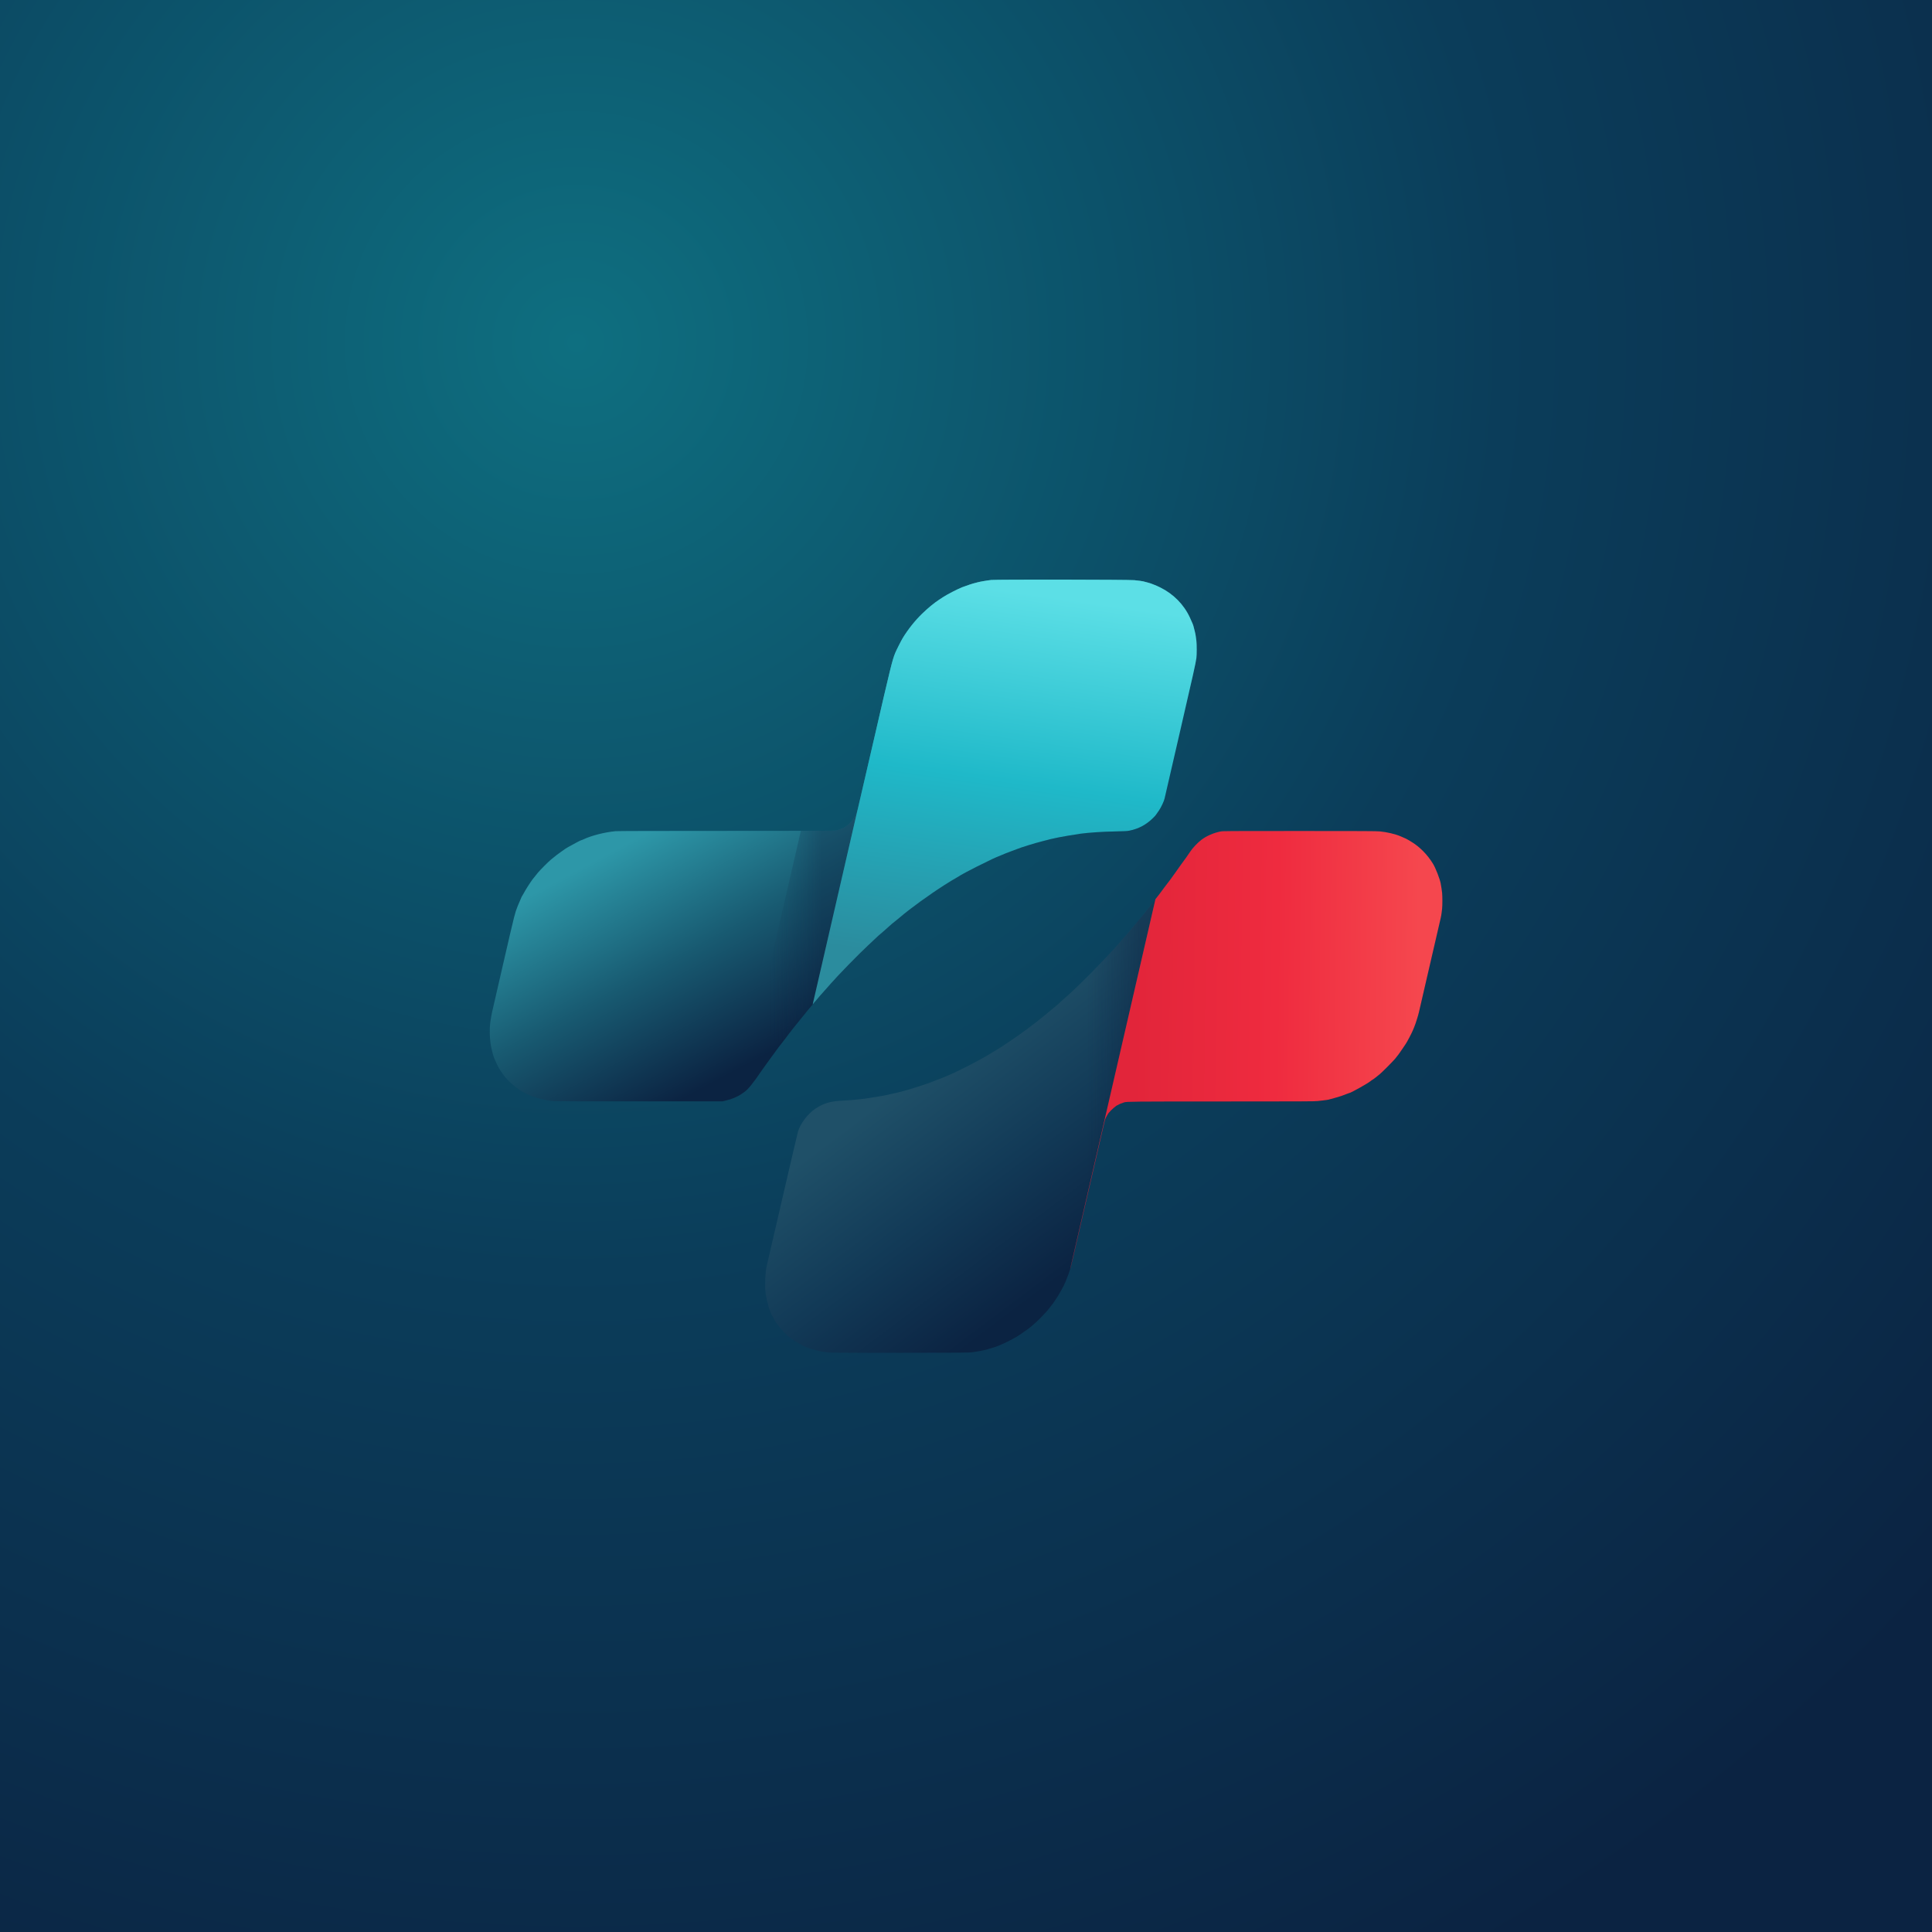
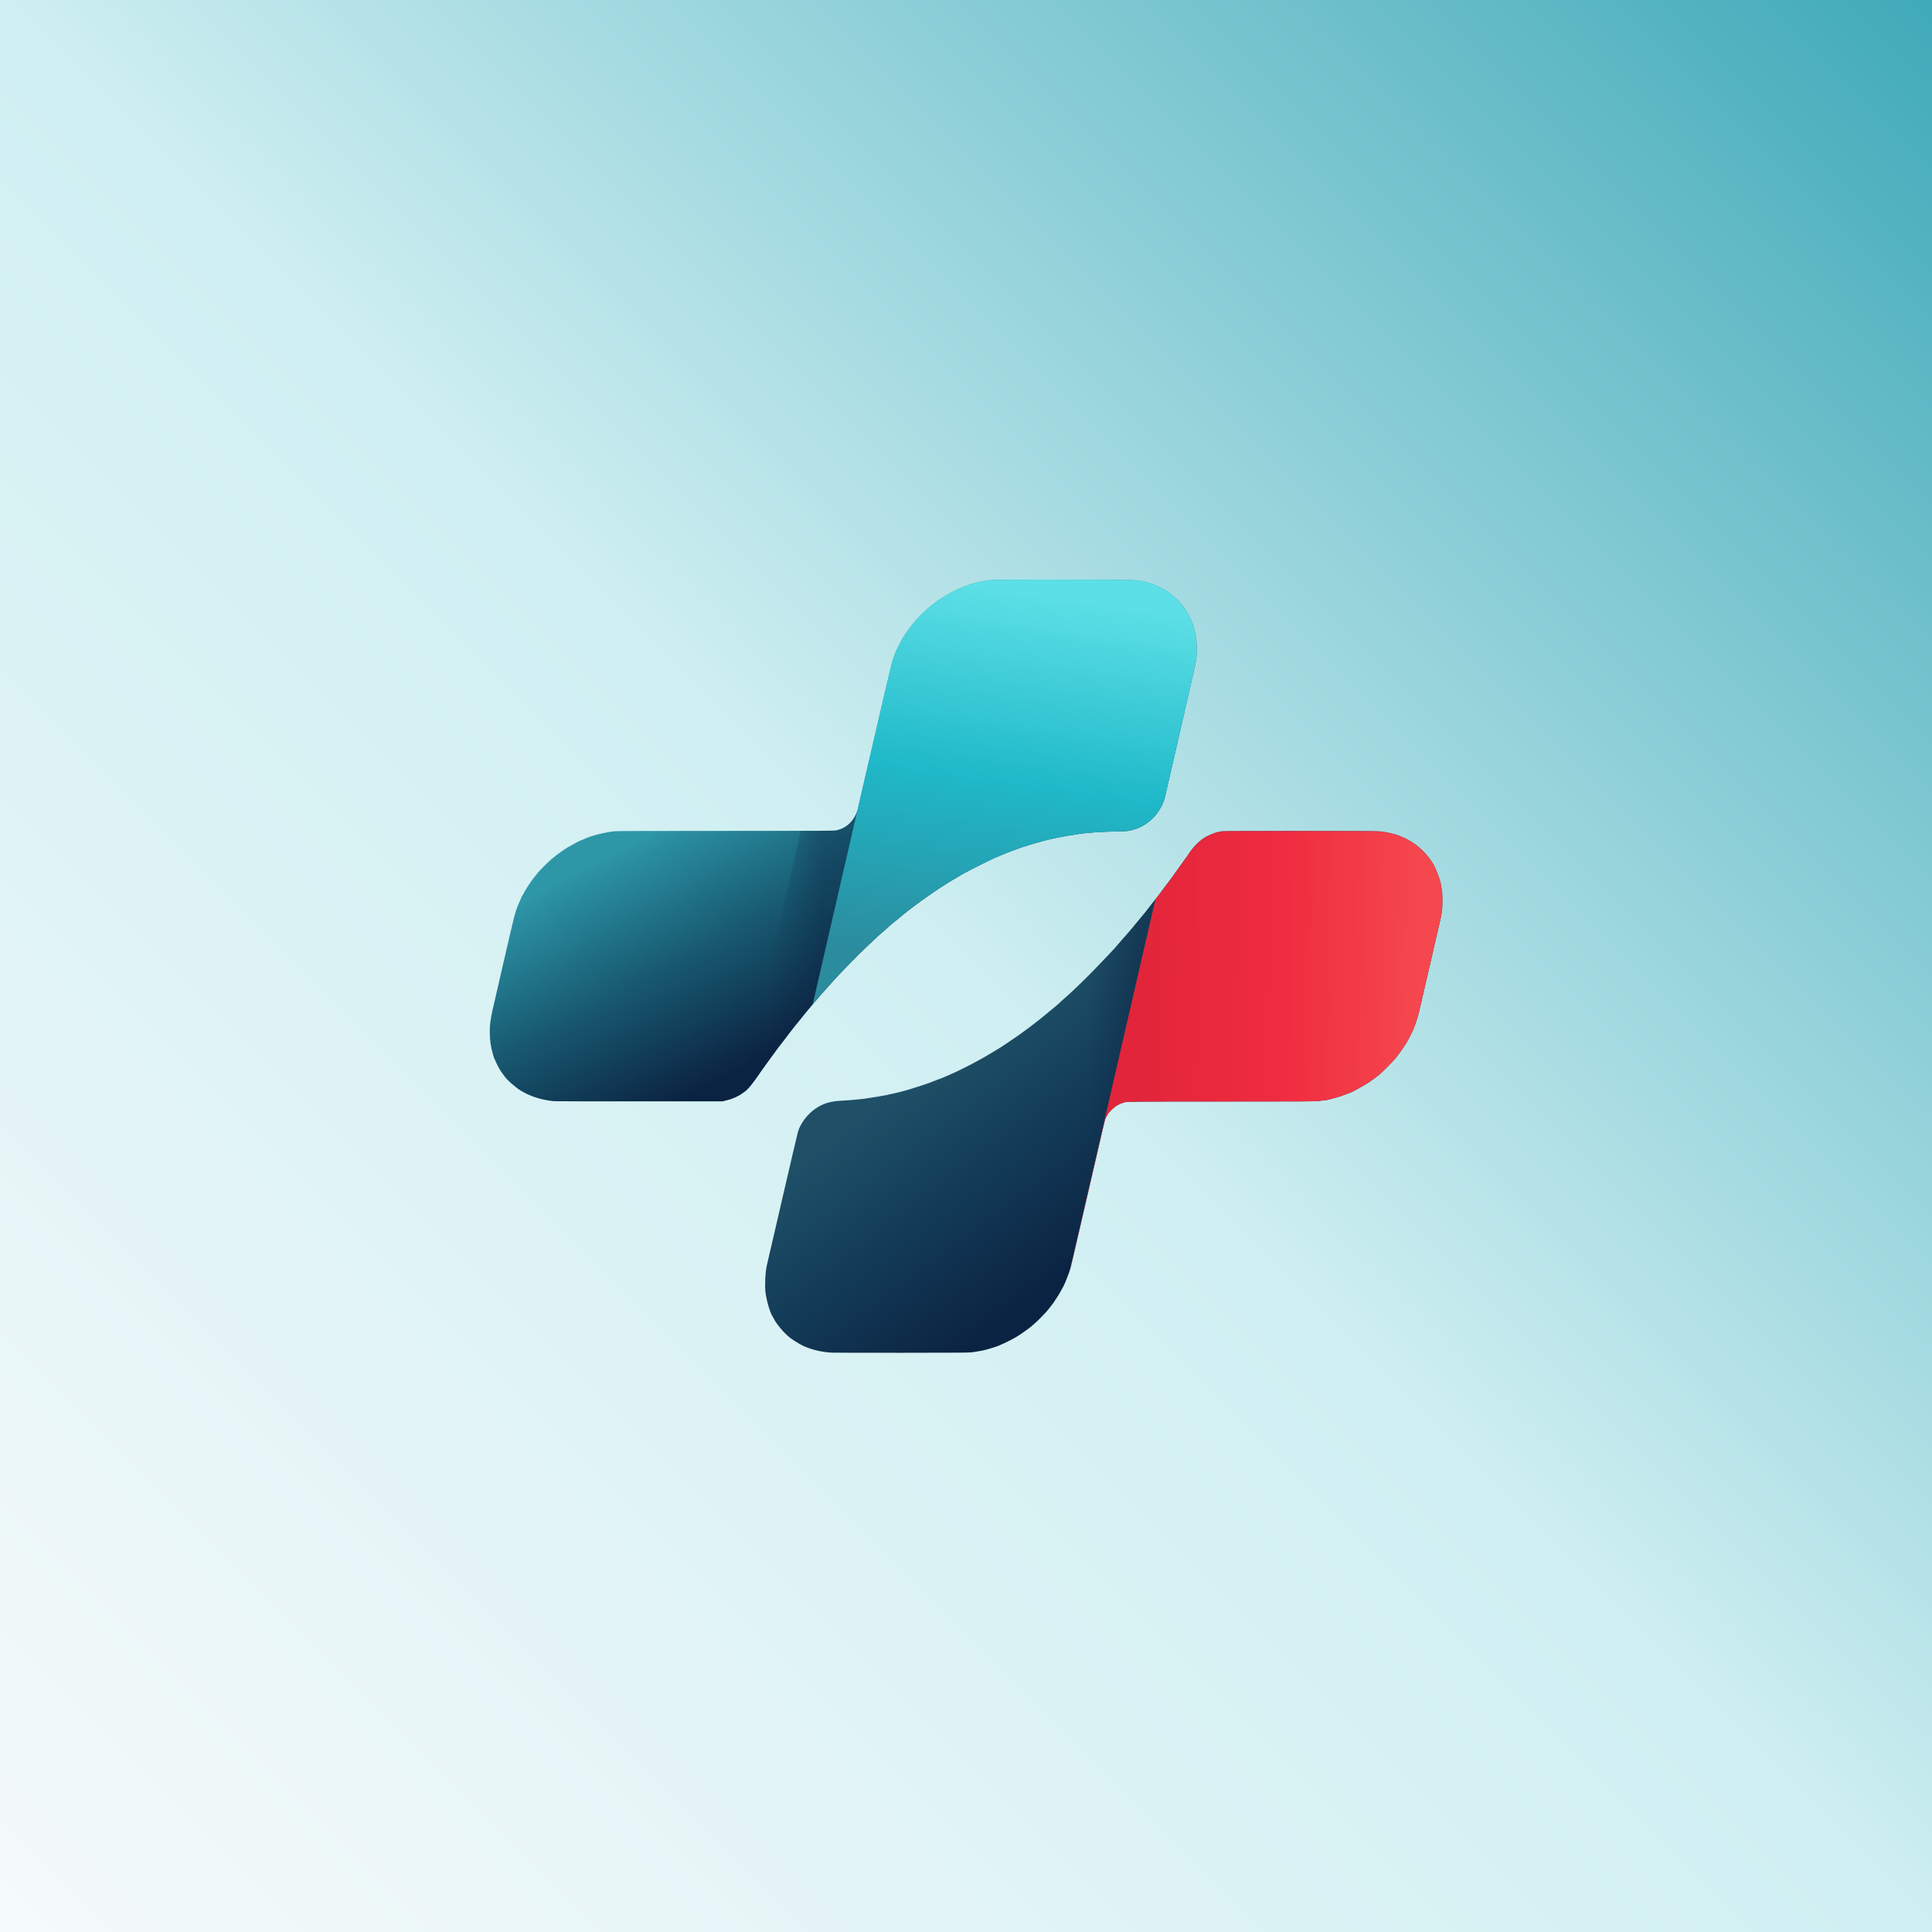
<svg xmlns="http://www.w3.org/2000/svg" viewBox="0.0 0.0 1024.0 1024.0">
  <defs>
-     <radialGradient id="dpiBg" cx="30%" cy="18%" r="95%">
-       <stop offset="0" stop-color="#0E6F80" />
-       <stop offset=".5" stop-color="#0B3D5A" />
-       <stop offset="1" stop-color="#0B2342" />
-     </radialGradient>
+     <linearGradient id="dpiBg" x1="0" y1="1" x2="1" y2="0">
+       <stop offset="0" stop-color="#F6FAFB" />
+       <stop offset=".5" stop-color="#CFEFF2" />
+       <stop offset="1" stop-color="#3FA9B8" />
+     </linearGradient>
  </defs>
  <rect width="1024" height="1024" rx="0" fill="url(#dpiBg)" />
  <g transform="translate(168.7 288.3) scale(0.5976)">
    <defs>
      <linearGradient id="dpiT" gradientUnits="userSpaceOnUse" x1="582.6" y1="374.3" x2="629.7" y2="43.8">
        <stop offset="0" stop-color="#2B8C9E" />
        <stop offset=".5" stop-color="#1FB9C9" />
        <stop offset="1" stop-color="#5CDFE6" />
      </linearGradient>
      <linearGradient id="dpiL" gradientUnits="userSpaceOnUse" x1="366.4" y1="469.4" x2="261.0" y2="272.2">
        <stop offset="0" stop-color="#0B2342" />
        <stop offset=".5" stop-color="#185A71" />
        <stop offset="1" stop-color="#2D97A8" />
      </linearGradient>
      <linearGradient id="dpiN" gradientUnits="userSpaceOnUse" x1="635.5" y1="667.7" x2="502.7" y2="491.2">
        <stop offset="0" stop-color="#0B2342" />
        <stop offset=".5" stop-color="#123A57" />
        <stop offset="1" stop-color="#1F5068" />
      </linearGradient>
      <linearGradient id="dpiR" gradientUnits="userSpaceOnUse" x1="724.0" y1="372.0" x2="976.3" y2="375.0">
        <stop offset="0" stop-color="#E2253A" />
        <stop offset=".5" stop-color="#EF2B3F" />
        <stop offset="1" stop-color="#F5474E" />
      </linearGradient>
      <linearGradient id="dpis1" gradientUnits="userSpaceOnUse" x1="400.0" y1="376" x2="446.0" y2="376">
        <stop offset="0" stop-color="#0B2342" stop-opacity="0" />
        <stop offset="1" stop-color="#0B2342" stop-opacity="0.38" />
      </linearGradient>
      <linearGradient id="dpis2" gradientUnits="userSpaceOnUse" x1="682.5" y1="376" x2="728.5" y2="376">
        <stop offset="0" stop-color="#0B2342" stop-opacity="0" />
        <stop offset="1" stop-color="#0B2342" stop-opacity="0.45" />
      </linearGradient>
      <clipPath id="dpicu">
        <path d="M209.25,494.24C198.26,493.29 187.56,489.88 179.30,484.69C174.21,481.50 167.28,475.31 165.07,472.00C164.57,471.24 163.74,470.12 163.24,469.50C161.68,467.58 159.36,463.61 158.01,460.55C157.30,458.94 156.43,457.00 156.09,456.24C155.08,454.03 153.41,447.34 152.77,443.00C151.95,437.39 151.84,429.24 152.53,424.50C153.01,421.15 153.79,416.66 154.14,415.25C154.33,414.49 158.54,396.16 163.50,374.50C168.46,352.84 173.03,333.32 173.65,331.12C174.28,328.93 174.95,326.54 175.15,325.81C175.57,324.29 177.92,318.38 178.74,316.76C179.06,316.15 179.52,315.05 179.77,314.33C180.02,313.60 180.55,312.53 180.95,311.94C181.35,311.36 181.94,310.37 182.25,309.75C183.51,307.24 187.56,300.85 189.94,297.61C190.91,296.30 192.51,294.30 194.84,291.50C196.92,289.01 203.86,282.05 206.34,279.98C209.71,277.15 214.00,273.84 215.25,273.09C215.87,272.72 216.85,272.03 217.43,271.57C219.28,270.10 222.56,268.19 229.88,264.35C231.53,263.48 233.04,262.76 233.25,262.76C233.46,262.75 234.36,262.40 235.25,261.98C242.19,258.67 254.03,255.66 263.61,254.76C265.42,254.59 298.36,254.50 361.50,254.50C447.95,254.50 456.88,254.46 459.02,254.10C468.07,252.55 475.44,245.58 478.31,235.88C478.52,235.19 485.12,206.73 492.98,172.62C507.99,107.54 509.01,103.41 511.67,96.75C512.64,94.31 517.01,85.67 518.50,83.25C523.23,75.55 529.35,67.88 535.56,61.88C540.75,56.85 545.94,52.57 550.38,49.64C551.48,48.92 553.04,47.89 553.84,47.35C557.56,44.88 567.18,39.90 571.24,38.35C575.36,36.77 580.77,35.00 582.62,34.61C583.04,34.53 583.88,34.30 584.50,34.11C586.30,33.55 593.34,32.33 596.88,31.96C601.75,31.46 718.82,31.62 723.75,32.14C728.24,32.61 730.69,32.94 731.75,33.22C732.23,33.35 733.95,33.80 735.58,34.23C737.20,34.66 738.94,35.21 739.45,35.47C739.96,35.72 740.99,36.13 741.75,36.38C742.51,36.62 744.76,37.63 746.77,38.62C758.44,44.38 767.68,53.75 772.98,65.20C775.43,70.49 775.92,71.69 776.33,73.38C776.54,74.20 776.99,75.99 777.35,77.35C777.71,78.71 778.11,80.74 778.25,81.85C778.39,82.96 778.63,84.78 778.79,85.88C779.18,88.61 779.19,98.59 778.80,101.25C777.98,106.75 776.46,113.57 764.05,167.38C756.76,199.00 750.72,225.24 750.63,225.68C750.16,227.96 747.66,233.37 745.74,236.25C743.17,240.12 742.53,240.93 740.54,242.91C734.41,248.99 727.61,252.65 719.39,254.30C717.23,254.73 715.32,254.83 705.88,255.01C695.28,255.22 683.38,256.01 675.88,257.02C672.24,257.50 657.19,260.03 656.60,260.26C656.28,260.38 655.00,260.66 653.75,260.87C652.51,261.09 650.39,261.55 649.06,261.90C647.72,262.25 644.91,262.98 642.81,263.51C635.27,265.44 623.39,269.09 619.88,270.56C618.91,270.96 616.72,271.78 615.00,272.37C613.28,272.97 610.92,273.87 609.75,274.38C608.58,274.89 606.84,275.62 605.88,276.00C599.67,278.47 596.56,279.92 584.12,286.17C579.59,288.45 575.59,290.51 575.25,290.75C574.91,290.99 573.67,291.67 572.50,292.25C571.33,292.84 569.92,293.62 569.38,294.00C568.83,294.37 567.53,295.16 566.50,295.76C561.67,298.54 560.71,299.12 555.50,302.43C542.20,310.88 524.82,323.47 516.07,331.01C514.86,332.05 513.42,333.23 512.88,333.63C511.13,334.90 506.66,338.67 505.75,339.63C505.27,340.14 503.52,341.69 501.88,343.08C497.98,346.36 494.95,349.06 493.38,350.65C492.69,351.36 490.04,353.85 487.50,356.19C479.78,363.30 460.75,382.82 454.53,390.00C453.28,391.44 451.33,393.66 450.19,394.92C446.31,399.21 443.42,402.52 442.15,404.11C441.45,404.98 439.81,406.91 438.50,408.38C437.19,409.86 435.34,412.05 434.38,413.24C431.76,416.49 425.25,424.55 421.24,429.50C419.29,431.91 417.31,434.47 416.83,435.20C416.36,435.93 415.27,437.40 414.41,438.45C410.83,442.89 404.62,451.14 402.12,454.77C401.44,455.77 399.38,458.60 397.56,461.05C395.74,463.50 393.48,466.66 392.54,468.07C386.34,477.39 380.77,484.27 378.12,485.89C377.71,486.15 376.76,486.82 376.00,487.38C374.19,488.73 371.94,489.96 368.88,491.26C366.18,492.41 365.25,492.71 361.25,493.70L358.62,494.35L285.00,494.39C244.51,494.41 210.42,494.34 209.25,494.24Z" />
      </clipPath>
      <clipPath id="dpicl">
        <path d="M455.38,717.25C445.40,716.80 434.41,713.85 427.05,709.66C424.17,708.02 420.01,705.33 418.38,704.06C413.35,700.13 406.30,691.89 404.25,687.54C403.84,686.66 403.26,685.62 402.97,685.21C400.70,682.02 397.45,670.94 396.61,663.50C395.88,657.03 396.48,645.53 397.85,639.75C398.06,638.85 404.21,612.31 411.52,580.75C418.82,549.19 425.08,522.42 425.43,521.25C427.59,514.00 434.10,505.42 440.85,500.91C448.11,496.06 453.98,494.30 464.75,493.75C470.15,493.47 475.72,493.03 480.25,492.51C481.42,492.37 483.39,492.16 484.62,492.02C487.22,491.75 504.73,488.79 505.09,488.57C505.32,488.43 506.71,488.11 511.39,487.14C513.35,486.74 518.25,485.48 520.75,484.75C521.64,484.49 523.78,483.86 525.50,483.36C530.26,481.96 542.25,477.99 543.34,477.44C543.87,477.18 545.50,476.53 546.96,476.01C551.07,474.54 553.91,473.43 556.50,472.28C557.81,471.70 559.44,470.99 560.12,470.70C568.61,467.14 586.42,457.94 594.62,452.87C596.00,452.02 597.97,450.84 599.00,450.25C600.03,449.66 601.72,448.64 602.75,448.00C603.78,447.35 604.98,446.61 605.41,446.35C606.57,445.66 618.02,437.92 620.50,436.16C626.41,431.96 631.30,428.35 633.92,426.26C636.64,424.08 638.73,422.45 641.04,420.71C642.10,419.91 643.61,418.67 644.42,417.94C645.22,417.21 646.33,416.28 646.88,415.88C648.79,414.47 658.00,406.70 658.00,406.49C658.00,406.38 659.04,405.41 660.31,404.33C666.37,399.23 677.53,388.55 687.88,377.98C697.17,368.47 707.19,357.82 709.25,355.26C710.89,353.22 714.66,348.91 717.21,346.16C718.22,345.07 719.90,343.10 720.95,341.78C721.99,340.46 723.82,338.25 725.00,336.88C726.18,335.50 727.78,333.59 728.54,332.62C729.30,331.66 730.80,329.86 731.86,328.62C732.93,327.39 734.09,325.93 734.44,325.38C734.79,324.83 737.76,321.03 741.04,316.93C744.32,312.83 747.41,308.83 747.90,308.05C748.40,307.27 749.45,305.84 750.23,304.88C752.63,301.94 758.50,294.03 760.30,291.32C761.23,289.91 763.15,287.20 764.56,285.29C769.08,279.16 771.37,275.95 773.35,272.92C775.54,269.58 779.97,264.91 783.38,262.34C787.76,259.03 793.79,256.40 800.00,255.08C802.02,254.65 805.50,254.62 870.25,254.62C926.02,254.62 938.99,254.69 941.75,254.97C947.90,255.59 955.33,257.36 959.75,259.25C963.99,261.06 965.20,261.62 966.12,262.18C966.67,262.51 968.08,263.35 969.25,264.04C976.76,268.49 983.76,275.58 988.71,283.75C991.01,287.55 994.69,296.96 995.45,301.00C996.05,304.18 996.52,307.28 996.75,309.55C997.06,312.61 997.05,321.02 996.74,323.50C996.61,324.53 996.40,326.28 996.27,327.38C996.15,328.48 995.81,330.39 995.53,331.63C994.39,336.65 976.68,413.27 976.23,415.12C975.96,416.23 975.64,417.46 975.52,417.88C975.40,418.29 975.05,419.47 974.74,420.50C973.73,423.91 972.80,426.60 972.00,428.50C971.56,429.53 970.99,430.91 970.73,431.57C969.80,433.88 965.58,441.90 964.44,443.51C964.20,443.85 962.99,445.64 961.75,447.50C958.88,451.80 957.33,453.90 955.01,456.66C952.76,459.33 943.01,469.09 941.18,470.50C940.46,471.05 938.98,472.24 937.88,473.14C936.77,474.04 935.46,475.00 934.94,475.26C934.43,475.53 933.63,476.09 933.16,476.51C931.03,478.37 915.63,487.00 914.41,487.00C914.25,487.00 913.28,487.35 912.25,487.77C908.75,489.21 905.88,490.18 902.38,491.12C900.45,491.63 898.34,492.21 897.68,492.41C895.40,493.09 894.16,493.28 886.50,494.12C883.60,494.43 871.70,494.49 801.50,494.49C722.04,494.50 717.09,494.55 714.79,495.27C712.52,495.98 710.33,496.87 709.78,497.29C709.45,497.54 709.09,497.75 708.97,497.75C708.04,497.75 703.33,501.80 701.08,504.55C700.21,505.61 698.33,509.01 697.90,510.32C697.45,511.66 697.69,510.63 682.63,575.75C667.90,639.39 667.76,639.97 667.38,641.25C667.20,641.87 666.86,643.05 666.63,643.88C666.21,645.37 664.97,648.79 663.81,651.62C663.47,652.45 662.93,653.84 662.59,654.71C661.99,656.30 660.31,659.61 658.47,662.81C656.02,667.09 655.36,668.17 654.82,668.83C654.51,669.22 653.79,670.29 653.24,671.21C652.68,672.12 651.78,673.44 651.22,674.12C650.17,675.43 648.67,677.36 647.35,679.10C645.90,681.02 638.32,688.87 636.23,690.62C635.08,691.59 633.55,692.92 632.83,693.59C631.44,694.88 628.31,697.21 625.25,699.24C624.22,699.92 622.90,700.85 622.32,701.30C620.39,702.80 612.26,707.19 607.77,709.16C606.31,709.80 604.27,710.70 603.22,711.16C602.17,711.62 601.18,712.00 601.02,712.00C600.86,712.00 599.24,712.50 597.43,713.11C595.61,713.71 593.73,714.28 593.25,714.37C592.77,714.46 592.09,714.64 591.75,714.76C590.67,715.16 583.27,716.52 579.88,716.94C576.99,717.29 569.99,717.34 518.00,717.38C485.76,717.41 457.57,717.35 455.38,717.25Z" />
      </clipPath>
      <clipPath id="dpict">
        <path d="M544.22,-50 L1200,-50 L1200,800 L348.15,800 Z" />
      </clipPath>
      <clipPath id="dpicr">
        <path d="M826.72,-50 L1200,-50 L1200,800 L630.65,800 Z" />
      </clipPath>
    </defs>
    <path d="M209.25,494.24C198.26,493.29 187.56,489.88 179.30,484.69C174.21,481.50 167.28,475.31 165.07,472.00C164.57,471.24 163.74,470.12 163.24,469.50C161.68,467.58 159.36,463.61 158.01,460.55C157.30,458.94 156.43,457.00 156.09,456.24C155.08,454.03 153.41,447.34 152.77,443.00C151.95,437.39 151.84,429.24 152.53,424.50C153.01,421.15 153.79,416.66 154.14,415.25C154.33,414.49 158.54,396.16 163.50,374.50C168.46,352.84 173.03,333.32 173.65,331.12C174.28,328.93 174.95,326.54 175.15,325.81C175.57,324.29 177.92,318.38 178.74,316.76C179.06,316.15 179.52,315.05 179.77,314.33C180.02,313.60 180.55,312.53 180.95,311.94C181.35,311.36 181.94,310.37 182.25,309.75C183.51,307.24 187.56,300.85 189.94,297.61C190.91,296.30 192.51,294.30 194.84,291.50C196.92,289.01 203.86,282.05 206.34,279.98C209.71,277.15 214.00,273.84 215.25,273.09C215.87,272.72 216.85,272.03 217.43,271.57C219.28,270.10 222.56,268.19 229.88,264.35C231.53,263.48 233.04,262.76 233.25,262.76C233.46,262.75 234.36,262.40 235.25,261.98C242.19,258.67 254.03,255.66 263.61,254.76C265.42,254.59 298.36,254.50 361.50,254.50C447.95,254.50 456.88,254.46 459.02,254.10C468.07,252.55 475.44,245.58 478.31,235.88C478.52,235.19 485.12,206.73 492.98,172.62C507.99,107.54 509.01,103.41 511.67,96.75C512.64,94.31 517.01,85.67 518.50,83.25C523.23,75.55 529.35,67.88 535.56,61.88C540.75,56.85 545.94,52.57 550.38,49.64C551.48,48.92 553.04,47.89 553.84,47.35C557.56,44.88 567.18,39.90 571.24,38.35C575.36,36.77 580.77,35.00 582.62,34.61C583.04,34.53 583.88,34.30 584.50,34.11C586.30,33.55 593.34,32.33 596.88,31.96C601.75,31.46 718.82,31.62 723.75,32.14C728.24,32.61 730.69,32.94 731.75,33.22C732.23,33.35 733.95,33.80 735.58,34.23C737.20,34.66 738.94,35.21 739.45,35.47C739.96,35.72 740.99,36.13 741.75,36.38C742.51,36.62 744.76,37.63 746.77,38.62C758.44,44.38 767.68,53.75 772.98,65.20C775.43,70.49 775.92,71.69 776.33,73.38C776.54,74.20 776.99,75.99 777.35,77.35C777.71,78.71 778.11,80.74 778.25,81.85C778.39,82.96 778.63,84.78 778.79,85.88C779.18,88.61 779.19,98.59 778.80,101.25C777.98,106.75 776.46,113.57 764.05,167.38C756.76,199.00 750.72,225.24 750.63,225.68C750.16,227.96 747.66,233.37 745.74,236.25C743.17,240.12 742.53,240.93 740.54,242.91C734.41,248.99 727.61,252.65 719.39,254.30C717.23,254.73 715.32,254.83 705.88,255.01C695.28,255.22 683.38,256.01 675.88,257.02C672.24,257.50 657.19,260.03 656.60,260.26C656.28,260.38 655.00,260.66 653.75,260.87C652.51,261.09 650.39,261.55 649.06,261.90C647.72,262.25 644.91,262.98 642.81,263.51C635.27,265.44 623.39,269.09 619.88,270.56C618.91,270.96 616.72,271.78 615.00,272.37C613.28,272.97 610.92,273.87 609.75,274.38C608.58,274.89 606.84,275.62 605.88,276.00C599.67,278.47 596.56,279.92 584.12,286.17C579.59,288.45 575.59,290.51 575.25,290.75C574.91,290.99 573.67,291.67 572.50,292.25C571.33,292.84 569.92,293.62 569.38,294.00C568.83,294.37 567.53,295.16 566.50,295.76C561.67,298.54 560.71,299.12 555.50,302.43C542.20,310.88 524.82,323.47 516.07,331.01C514.86,332.05 513.42,333.23 512.88,333.63C511.13,334.90 506.66,338.67 505.75,339.63C505.27,340.14 503.52,341.69 501.88,343.08C497.98,346.36 494.95,349.06 493.38,350.65C492.69,351.36 490.04,353.85 487.50,356.19C479.78,363.30 460.75,382.82 454.53,390.00C453.28,391.44 451.33,393.66 450.19,394.92C446.31,399.21 443.42,402.52 442.15,404.11C441.45,404.98 439.81,406.91 438.50,408.38C437.19,409.86 435.34,412.05 434.38,413.24C431.76,416.49 425.25,424.55 421.24,429.50C419.29,431.91 417.31,434.47 416.83,435.20C416.36,435.93 415.27,437.40 414.41,438.45C410.83,442.89 404.62,451.14 402.12,454.77C401.44,455.77 399.38,458.60 397.56,461.05C395.74,463.50 393.48,466.66 392.54,468.07C386.34,477.39 380.77,484.27 378.12,485.89C377.71,486.15 376.76,486.82 376.00,487.38C374.19,488.73 371.94,489.96 368.88,491.26C366.18,492.41 365.25,492.71 361.25,493.70L358.62,494.35L285.00,494.39C244.51,494.41 210.42,494.34 209.25,494.24Z" fill="url(#dpiL)" />
    <path d="M498.22,-50 L544.22,-50 L348.15,800 L302.15,800 Z" fill="url(#dpis1)" clip-path="url(#dpicu)" />
    <g clip-path="url(#dpicu)">
      <path d="M544.22,-50 L1200,-50 L1200,800 L348.15,800 Z" fill="url(#dpiT)" />
    </g>
    <path d="M455.38,717.25C445.40,716.80 434.41,713.85 427.05,709.66C424.17,708.02 420.01,705.33 418.38,704.06C413.35,700.13 406.30,691.89 404.25,687.54C403.84,686.66 403.26,685.62 402.97,685.21C400.70,682.02 397.45,670.94 396.61,663.50C395.88,657.03 396.48,645.53 397.85,639.75C398.06,638.85 404.21,612.31 411.52,580.75C418.82,549.19 425.08,522.42 425.43,521.25C427.59,514.00 434.10,505.42 440.85,500.91C448.11,496.06 453.98,494.30 464.75,493.75C470.15,493.47 475.72,493.03 480.25,492.51C481.42,492.37 483.39,492.16 484.62,492.02C487.22,491.75 504.73,488.79 505.09,488.57C505.32,488.43 506.71,488.11 511.39,487.14C513.35,486.74 518.25,485.48 520.75,484.75C521.64,484.49 523.78,483.86 525.50,483.36C530.26,481.96 542.25,477.99 543.34,477.44C543.87,477.18 545.50,476.53 546.96,476.01C551.07,474.54 553.91,473.43 556.50,472.28C557.81,471.70 559.44,470.99 560.12,470.70C568.61,467.14 586.42,457.94 594.62,452.87C596.00,452.02 597.97,450.84 599.00,450.25C600.03,449.66 601.72,448.64 602.75,448.00C603.78,447.35 604.98,446.61 605.41,446.35C606.57,445.66 618.02,437.92 620.50,436.16C626.41,431.96 631.30,428.35 633.92,426.26C636.64,424.08 638.73,422.45 641.04,420.71C642.10,419.91 643.61,418.67 644.42,417.94C645.22,417.21 646.33,416.28 646.88,415.88C648.79,414.47 658.00,406.70 658.00,406.49C658.00,406.38 659.04,405.41 660.31,404.33C666.37,399.23 677.53,388.55 687.88,377.98C697.17,368.47 707.19,357.82 709.25,355.26C710.89,353.22 714.66,348.91 717.21,346.16C718.22,345.07 719.90,343.10 720.95,341.78C721.99,340.46 723.82,338.25 725.00,336.88C726.18,335.50 727.78,333.59 728.54,332.62C729.30,331.66 730.80,329.86 731.86,328.62C732.93,327.39 734.09,325.93 734.44,325.38C734.79,324.83 737.76,321.03 741.04,316.93C744.32,312.83 747.41,308.83 747.90,308.05C748.40,307.27 749.45,305.84 750.23,304.88C752.63,301.94 758.50,294.03 760.30,291.32C761.23,289.91 763.15,287.20 764.56,285.29C769.08,279.16 771.37,275.95 773.35,272.92C775.54,269.58 779.97,264.91 783.38,262.34C787.76,259.03 793.79,256.40 800.00,255.08C802.02,254.65 805.50,254.62 870.25,254.62C926.02,254.62 938.99,254.69 941.75,254.97C947.90,255.59 955.33,257.36 959.75,259.25C963.99,261.06 965.20,261.62 966.12,262.18C966.67,262.51 968.08,263.35 969.25,264.04C976.76,268.49 983.76,275.58 988.71,283.75C991.01,287.55 994.69,296.96 995.45,301.00C996.05,304.18 996.52,307.28 996.75,309.55C997.06,312.61 997.05,321.02 996.74,323.50C996.61,324.53 996.40,326.28 996.27,327.38C996.15,328.48 995.81,330.39 995.53,331.63C994.39,336.65 976.68,413.27 976.23,415.12C975.96,416.23 975.64,417.46 975.52,417.88C975.40,418.29 975.05,419.47 974.74,420.50C973.73,423.91 972.80,426.60 972.00,428.50C971.56,429.53 970.99,430.91 970.73,431.57C969.80,433.88 965.58,441.90 964.44,443.51C964.20,443.85 962.99,445.64 961.75,447.50C958.88,451.80 957.33,453.90 955.01,456.66C952.76,459.33 943.01,469.09 941.18,470.50C940.46,471.05 938.98,472.24 937.88,473.14C936.77,474.04 935.46,475.00 934.94,475.26C934.43,475.53 933.63,476.09 933.16,476.51C931.03,478.37 915.63,487.00 914.41,487.00C914.25,487.00 913.28,487.35 912.25,487.77C908.75,489.21 905.88,490.18 902.38,491.12C900.45,491.63 898.34,492.21 897.68,492.41C895.40,493.09 894.16,493.28 886.50,494.12C883.60,494.43 871.70,494.49 801.50,494.49C722.04,494.50 717.09,494.55 714.79,495.27C712.52,495.98 710.33,496.87 709.78,497.29C709.45,497.54 709.09,497.75 708.97,497.75C708.04,497.75 703.33,501.80 701.08,504.55C700.21,505.61 698.33,509.01 697.90,510.32C697.45,511.66 697.69,510.63 682.63,575.75C667.90,639.39 667.76,639.97 667.38,641.25C667.20,641.87 666.86,643.05 666.63,643.88C666.21,645.37 664.97,648.79 663.81,651.62C663.47,652.45 662.93,653.84 662.59,654.71C661.99,656.30 660.31,659.61 658.47,662.81C656.02,667.09 655.36,668.17 654.82,668.83C654.51,669.22 653.79,670.29 653.24,671.21C652.68,672.12 651.78,673.44 651.22,674.12C650.17,675.43 648.67,677.36 647.35,679.10C645.90,681.02 638.32,688.87 636.23,690.62C635.08,691.59 633.55,692.92 632.83,693.59C631.44,694.88 628.31,697.21 625.25,699.24C624.22,699.92 622.90,700.85 622.32,701.30C620.39,702.80 612.26,707.19 607.77,709.16C606.31,709.80 604.27,710.70 603.22,711.16C602.17,711.62 601.18,712.00 601.02,712.00C600.86,712.00 599.24,712.50 597.43,713.11C595.61,713.71 593.73,714.28 593.25,714.37C592.77,714.46 592.09,714.64 591.75,714.76C590.67,715.16 583.27,716.52 579.88,716.94C576.99,717.29 569.99,717.34 518.00,717.38C485.76,717.41 457.57,717.35 455.38,717.25Z" fill="url(#dpiN)" />
    <path d="M780.72,-50 L826.72,-50 L630.65,800 L584.65,800 Z" fill="url(#dpis2)" clip-path="url(#dpicl)" />
    <g clip-path="url(#dpicl)">
      <path d="M826.72,-50 L1200,-50 L1200,800 L630.65,800 Z" fill="url(#dpiR)" />
    </g>
  </g>
</svg>
